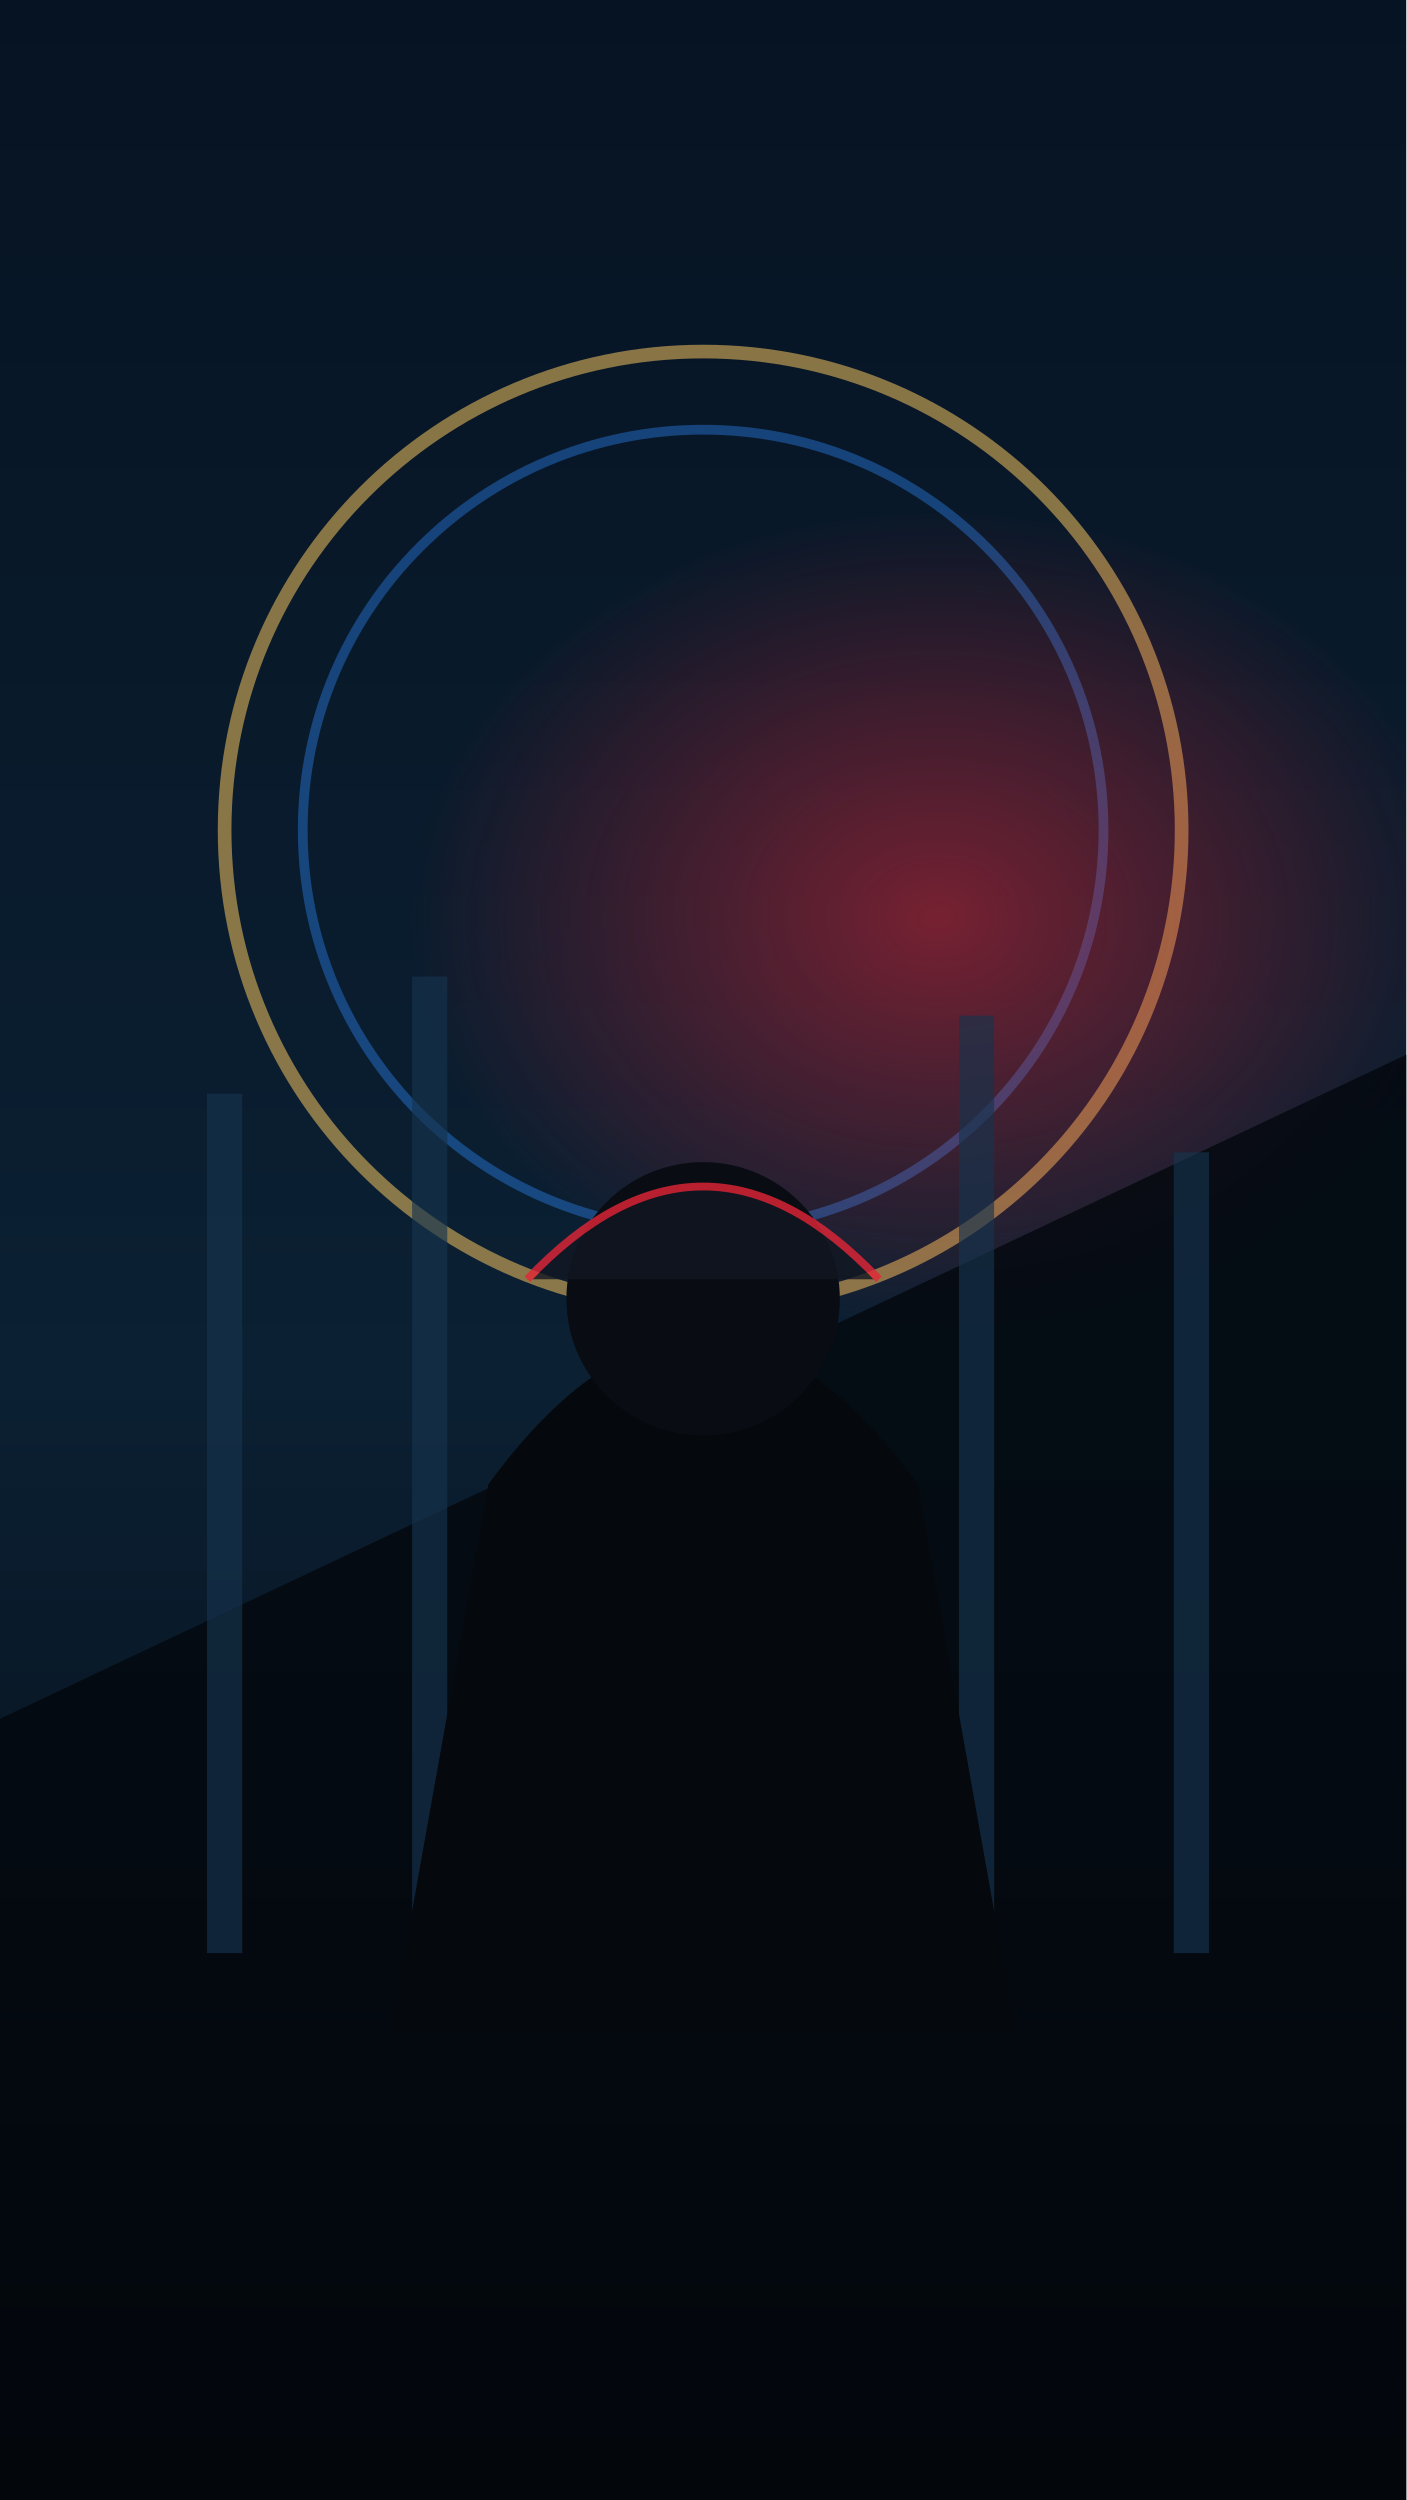
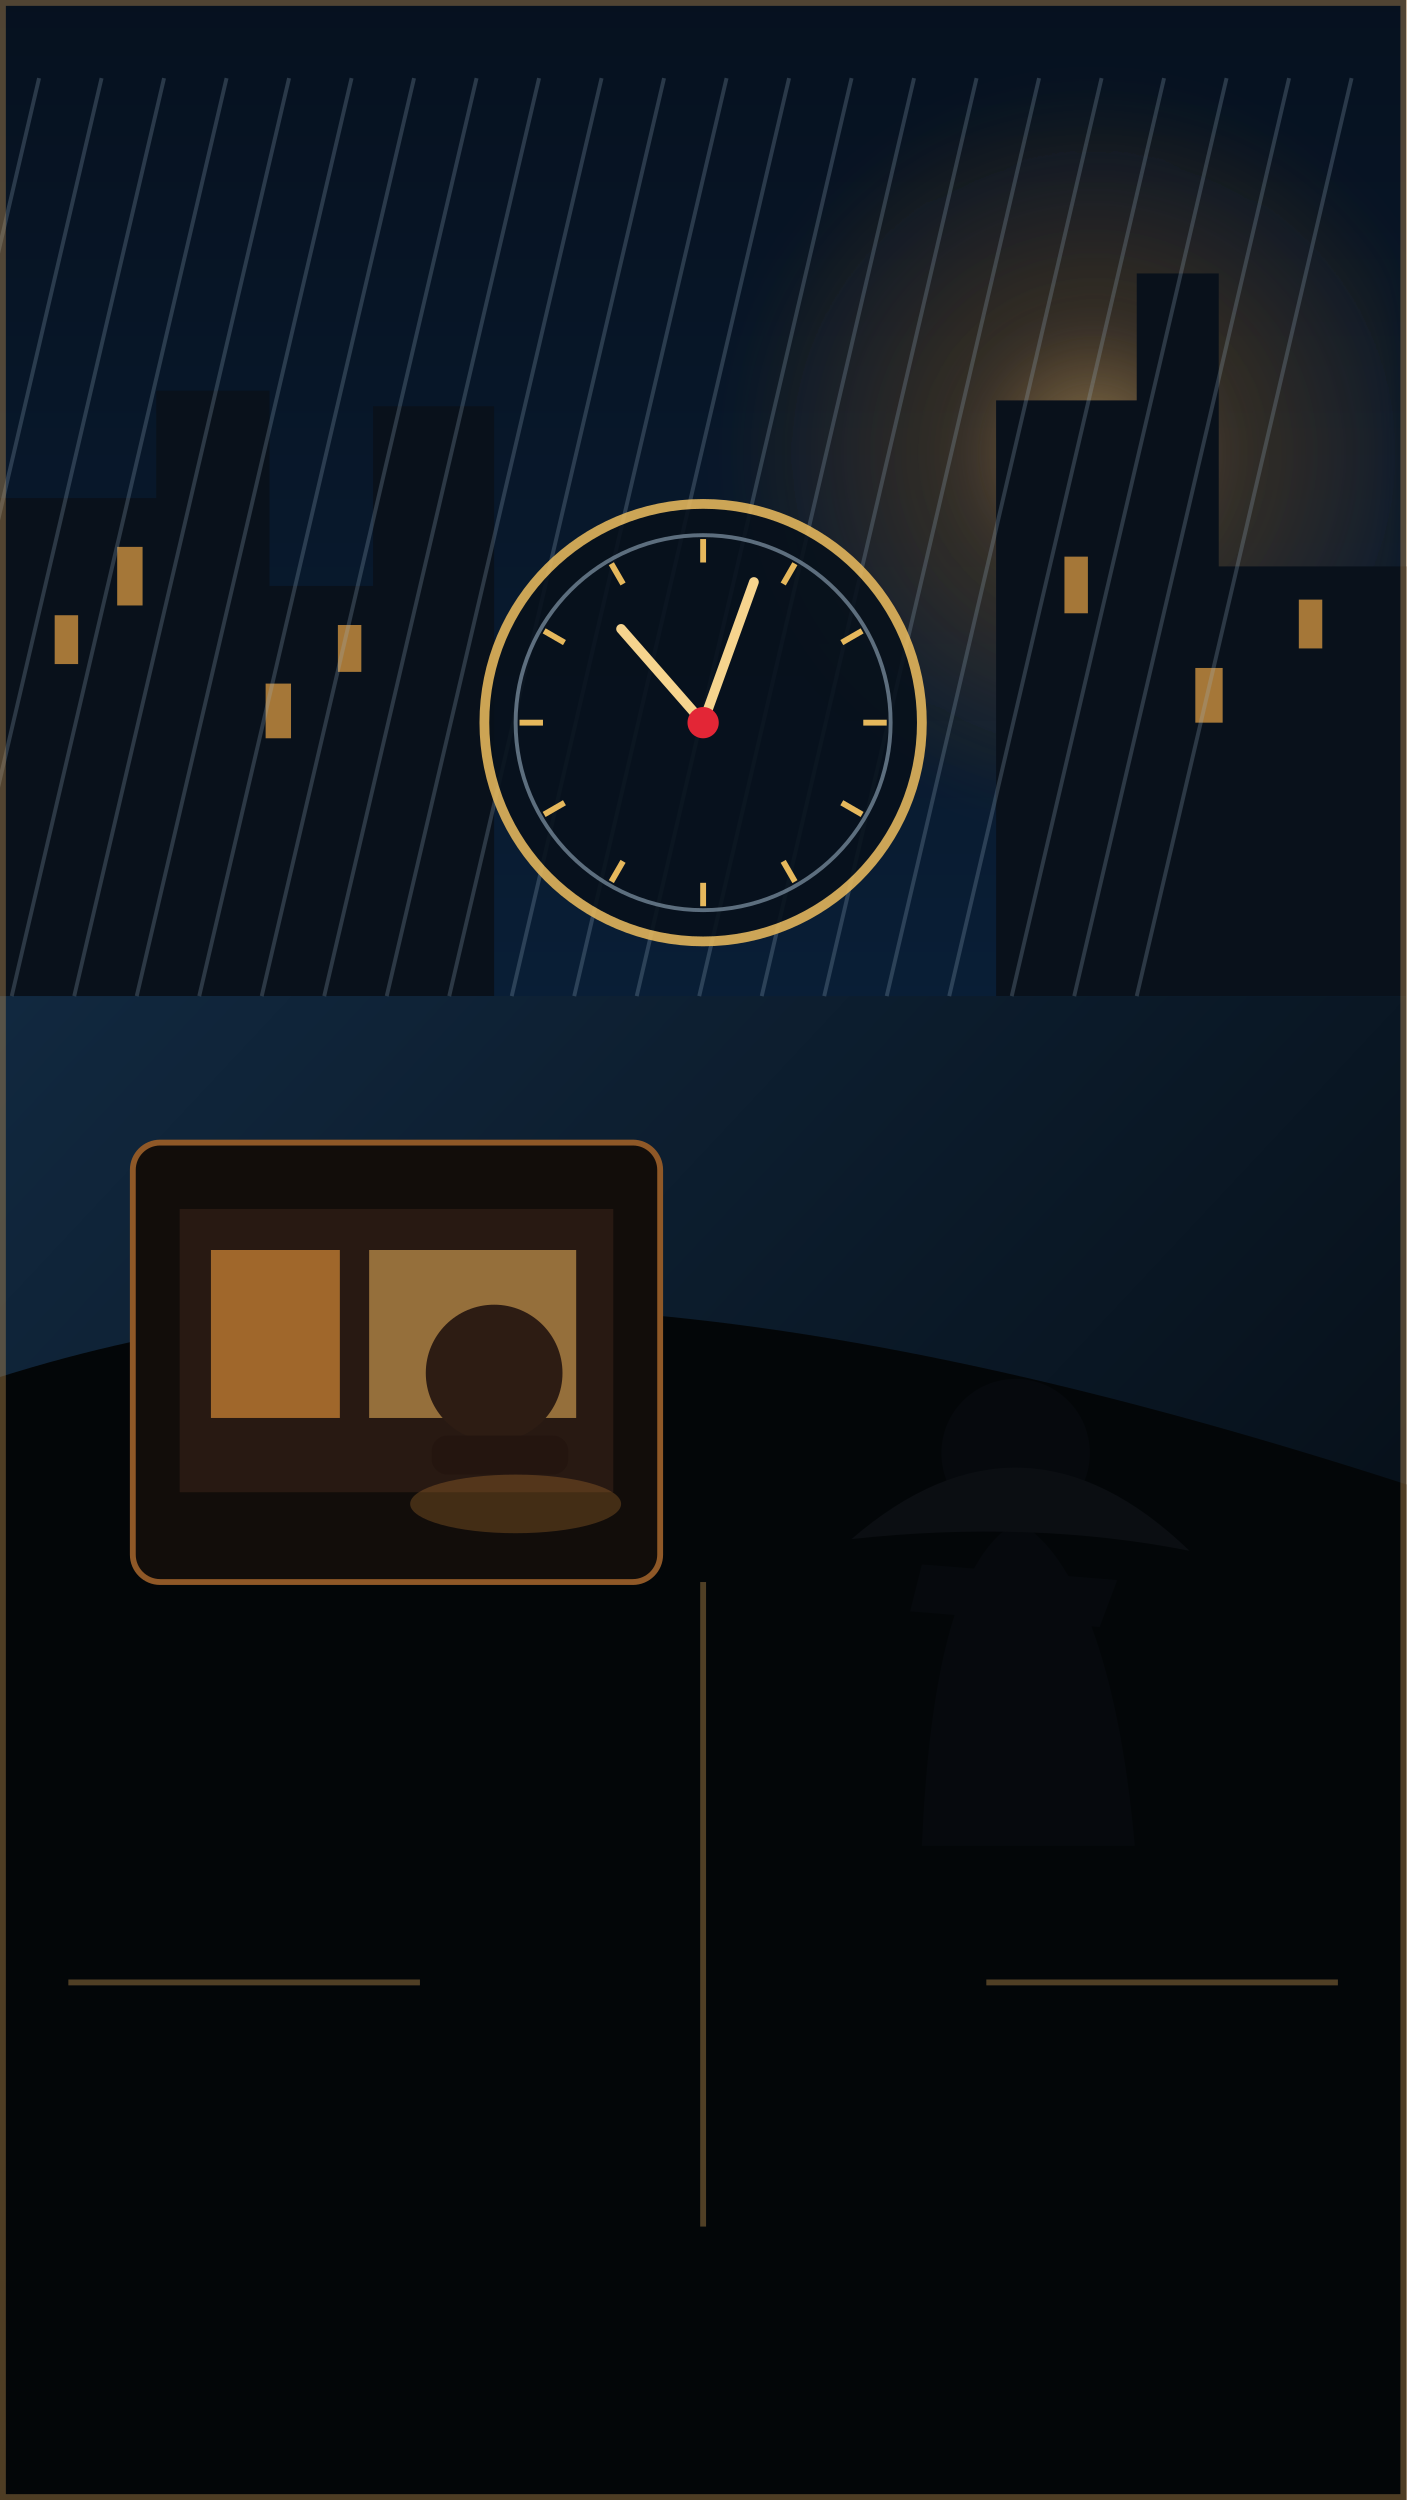
- <svg xmlns="http://www.w3.org/2000/svg" width="720" height="1280">
+ <svg xmlns="http://www.w3.org/2000/svg" width="720" height="1280" viewBox="0 0 720 1280">
  <defs>
-     <linearGradient id="g" x2="0" y2="1">
-       <stop stop-color="#061322" />
-       <stop offset=".55" stop-color="#0b2033" />
+     <linearGradient id="sky" x1="0" y1="0" x2="0" y2="1">
+       <stop stop-color="#06111f" />
+       <stop offset=".58" stop-color="#0b2440" />
      <stop offset="1" stop-color="#03070d" />
    </linearGradient>
-     <radialGradient id="r">
-       <stop stop-color="#e32636" stop-opacity=".5" />
-       <stop offset="1" stop-color="#e32636" stop-opacity="0" />
+     <radialGradient id="glow">
+       <stop stop-color="#f6c46c" stop-opacity=".95" />
+       <stop offset=".35" stop-color="#c77b23" stop-opacity=".4" />
+       <stop offset="1" stop-color="#c77b23" stop-opacity="0" />
    </radialGradient>
+     <linearGradient id="street" x1="0" y1="0" x2="1" y2="1">
+       <stop stop-color="#11283f" />
+       <stop offset="1" stop-color="#020508" />
+     </linearGradient>
+     <filter id="blur">
+       <feGaussianBlur stdDeviation="10" />
+     </filter>
  </defs>
-   <rect width="720" height="1280" fill="url(#g)" />
-   <circle cx="360" cy="425" r="245" fill="none" stroke="#e6b85c" stroke-width="7" opacity=".58" />
-   <circle cx="360" cy="425" r="205" fill="none" stroke="#2c8cff" stroke-width="5" opacity=".38" />
-   <ellipse cx="480" cy="470" rx="270" ry="210" fill="url(#r)" />
-   <path d="M0 880 L720 540 L720 1280 L0 1280Z" fill="#02060b" opacity=".78" />
-   <path d="M115 1000 L115 560 M220 1000 L220 500 M500 1000 L500 520 M610 1000 L610 590" stroke="#15324d" stroke-width="18" opacity=".65" />
-   <path d="M250 760 Q360 610 470 760 L520 1040 L200 1040Z" fill="#05080d" />
-   <circle cx="360" cy="665" r="70" fill="#090c12" />
-   <path d="M270 655 Q360 560 450 655" fill="#101620" stroke="#e32636" stroke-width="4" opacity=".8" />
+   <rect width="720" height="1280" fill="url(#sky)" />
+   <circle cx="560" cy="232" r="190" fill="url(#glow)" filter="url(#blur)" opacity=".6" />
+   <g fill="#09111b">
+     <path d="M0 510V255h80v-55h58v310z" />
+     <path d="M95 510V300h96v-92h62v302z" />
+     <path d="M510 510V205h72v-65h42v370z" />
+     <path d="M585 510V290h135v220z" />
+   </g>
+   <g fill="#d99a42" opacity=".75">
+     <rect x="28" y="315" width="12" height="25" />
+     <rect x="60" y="280" width="13" height="30" />
+     <rect x="136" y="350" width="13" height="28" />
+     <rect x="173" y="320" width="12" height="24" />
+     <rect x="545" y="285" width="12" height="29" />
+     <rect x="612" y="342" width="14" height="28" />
+     <rect x="665" y="307" width="12" height="25" />
+   </g>
+   <rect y="510" width="720" height="770" fill="url(#street)" />
+   <path d="M0 705C175 650 380 650 720 760V1280H0Z" fill="#030608" />
+   <g stroke="#9bb5c8" stroke-width="2" opacity=".24">
+     <path d="M20 40l-110 470" />
+     <path d="M52 40l-110 470" />
+     <path d="M84 40l-110 470" />
+     <path d="M116 40l-110 470" />
+     <path d="M148 40l-110 470" />
+     <path d="M180 40l-110 470" />
+     <path d="M212 40l-110 470" />
+     <path d="M244 40l-110 470" />
+     <path d="M276 40l-110 470" />
+     <path d="M308 40l-110 470" />
+     <path d="M340 40l-110 470" />
+     <path d="M372 40l-110 470" />
+     <path d="M404 40l-110 470" />
+     <path d="M436 40l-110 470" />
+     <path d="M468 40l-110 470" />
+     <path d="M500 40l-110 470" />
+     <path d="M532 40l-110 470" />
+     <path d="M564 40l-110 470" />
+     <path d="M596 40l-110 470" />
+     <path d="M628 40l-110 470" />
+     <path d="M660 40l-110 470" />
+     <path d="M692 40l-110 470" />
+   </g>
+   <g transform="translate(360 370)">
+     <circle r="112" fill="#07101a" stroke="#e6b85c" stroke-width="5" opacity=".88" />
+     <circle r="96" fill="none" stroke="#8ba0b2" stroke-width="2" opacity=".65" />
+     <g stroke="#e6b85c" stroke-width="3">
+       <path d="M0.0 -82.0L0.0 -94.0" />
+       <path d="M41.0 -71.0L47.0 -81.4" />
+       <path d="M71.0 -41.0L81.4 -47.0" />
+       <path d="M82.0 -0.0L94.0 -0.0" />
+       <path d="M71.0 41.0L81.4 47.0" />
+       <path d="M41.0 71.0L47.0 81.4" />
+       <path d="M0.0 82.0L0.0 94.0" />
+       <path d="M-41.0 71.0L-47.0 81.4" />
+       <path d="M-71.0 41.0L-81.4 47.0" />
+       <path d="M-82.0 0.0L-94.0 0.0" />
+       <path d="M-71.0 -41.0L-81.4 -47.0" />
+       <path d="M-41.0 -71.0L-47.0 -81.4" />
+     </g>
+     <path d="M0 0L-42-48M0 0L26-72" stroke="#f6d48e" stroke-width="5" stroke-linecap="round" />
+     <circle r="8" fill="#e32636" />
+   </g>
+   <g transform="translate(68 585)">
+     <rect width="270" height="225" rx="14" fill="#120d0a" stroke="#8f5827" stroke-width="3" />
+     <rect x="24" y="34" width="222" height="145" fill="#281912" />
+     <rect x="40" y="55" width="66" height="86" fill="#d78b36" opacity=".68" />
+     <rect x="121" y="55" width="106" height="86" fill="#efb65d" opacity=".55" />
+     <circle cx="185" cy="118" r="35" fill="#2d1c13" />
+     <rect x="153" y="150" width="70" height="20" rx="8" fill="#24150f" />
+     <ellipse cx="196" cy="185" rx="54" ry="15" fill="#d88b37" opacity=".25" />
+   </g>
+   <g transform="translate(420 700)" fill="#06090d">
+     <circle cx="100" cy="44" r="38" />
+     <path d="M52 245c4-92 19-150 49-166 30 16 52 75 60 166z" />
+     <path d="M52 101l100 8-9 24-97-8z" />
+     <path d="M16 88q88-76 173 6q-81-16-173-6z" fill="#0b0e12" />
+   </g>
+   <g opacity=".36" stroke="#d9a45a" stroke-width="3">
+     <path d="M35 1015h180" />
+     <path d="M505 1015h180" />
+     <path d="M360 810v330" />
+   </g>
+   <rect width="720" height="1280" fill="none" stroke="#d9a45a" stroke-width="6" opacity=".35" />
</svg>
